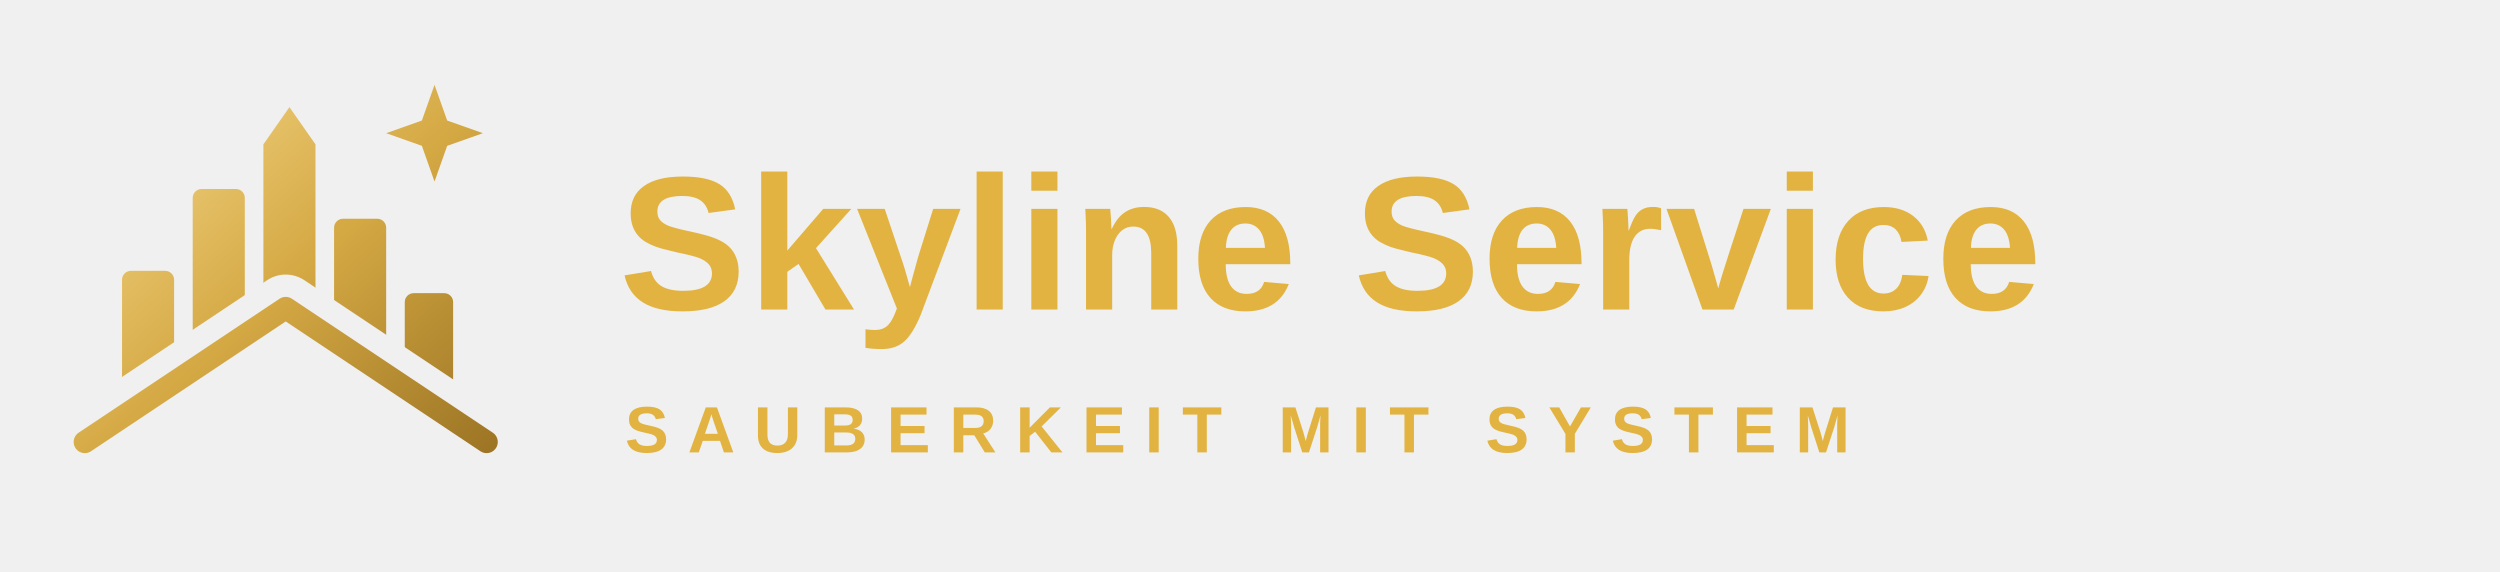
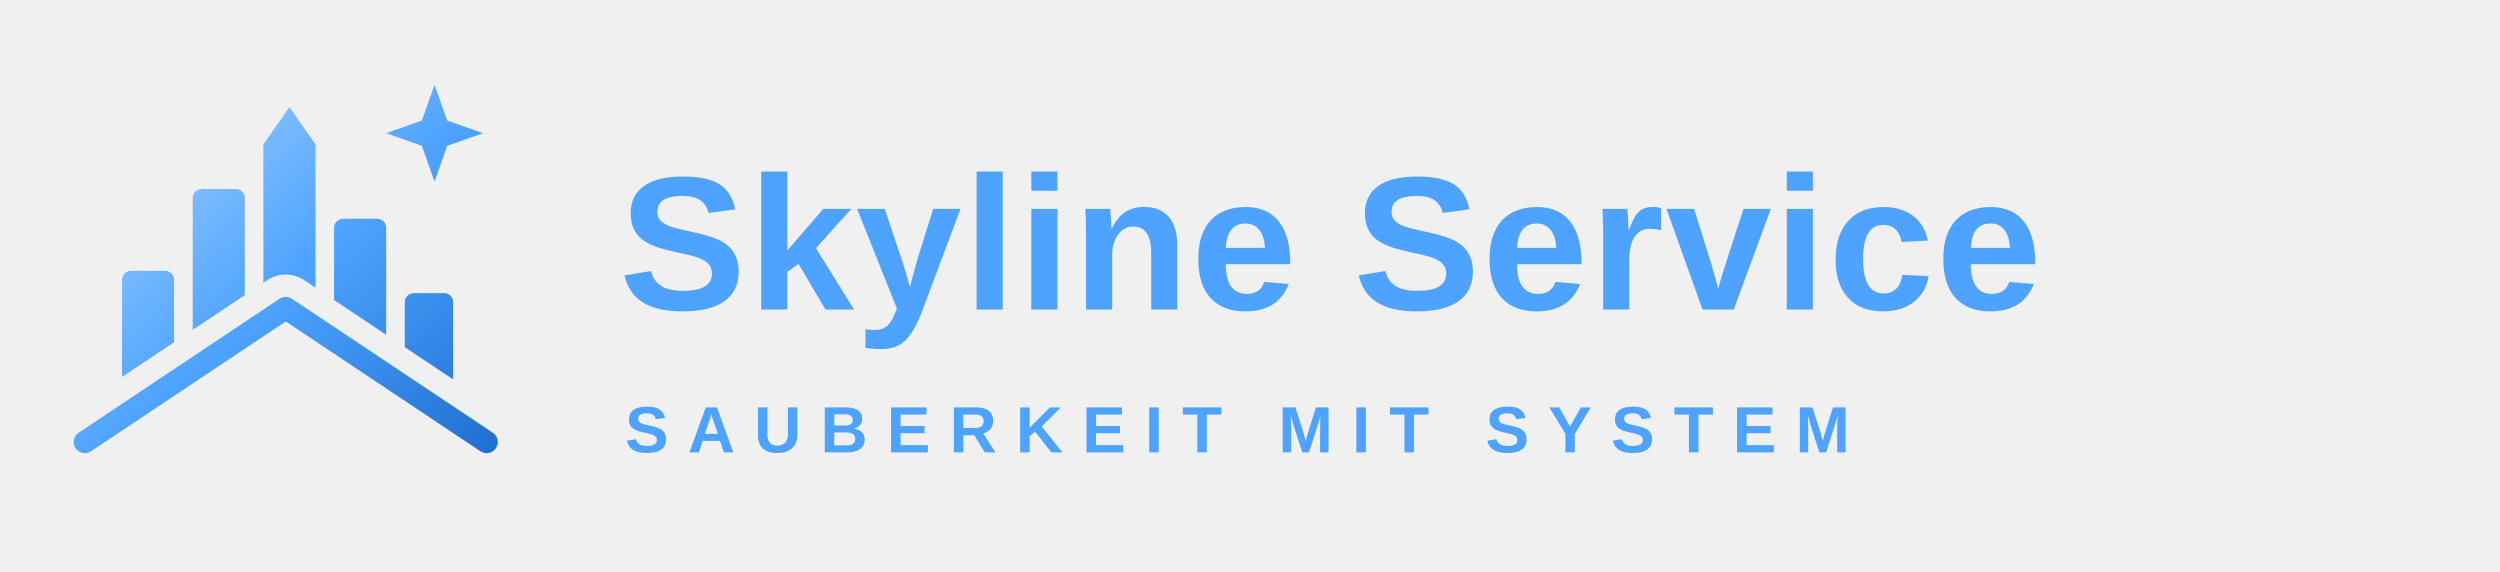
<svg xmlns="http://www.w3.org/2000/svg" viewBox="0 0 420 96" role="img" aria-label="Skyline Service – Sauberkeit mit System">
  <defs>
    <linearGradient id="g" x1="8" y1="6" x2="56" y2="58" gradientUnits="userSpaceOnUse">
-       <stop offset="0" stop-color="#F6D88A" />
-       <stop offset=".5" stop-color="#D4A843" />
-       <stop offset="1" stop-color="#9C7424" />
+       <stop offset="0" stop-color="#A9D3FF" />
+       <stop offset=".5" stop-color="#4DA3FF" />
+       <stop offset="1" stop-color="#1F6FD1" />
    </linearGradient>
    <mask id="m" maskUnits="userSpaceOnUse" x="0" y="0" width="64" height="64">
      <rect width="64" height="64" fill="#fff" />
      <path d="M5 53 32 35l27 18" fill="none" stroke="#000" stroke-width="9" stroke-linejoin="round" stroke-linecap="round" />
      <path d="M5 53 32 35l27 18v11H5z" fill="#000" />
    </mask>
  </defs>
  <g transform="translate(8 8) scale(1.25)">
    <g fill="url(#g)" mask="url(#m)">
      <rect x="10" y="30" width="7" height="26" rx="1.2" />
      <rect x="19.5" y="19" width="7" height="37" rx="1.2" />
      <path d="M29 56V13l3.5-5 3.5 5v43z" />
      <rect x="38.5" y="23" width="7" height="33" rx="1.2" />
      <rect x="48" y="33" width="6.5" height="23" rx="1.2" />
    </g>
    <path d="M5 53 32 35l27 18" fill="none" stroke="url(#g)" stroke-width="3" stroke-linejoin="round" stroke-linecap="round" />
    <path d="M52 5l1.7 4.8 4.8 1.7-4.8 1.7L52 18l-1.7-4.8-4.8-1.7 4.8-1.7z" fill="url(#g)" />
  </g>
-   <text x="104" y="52" font-family="Saira, 'Helvetica Neue', Arial, sans-serif" font-weight="600" font-size="32" letter-spacing="0.3" fill="#E2B340">Skyline Service</text>
-   <text x="105" y="76" font-family="Manrope, 'Helvetica Neue', Arial, sans-serif" font-weight="600" font-size="11" letter-spacing="3.2" fill="#E2B340">SAUBERKEIT MIT SYSTEM</text>
+   <text x="104" y="52" font-family="Saira, 'Helvetica Neue', Arial, sans-serif" font-weight="600" font-size="32" letter-spacing="0.3" fill="#4DA3FF">Skyline Service</text>
+   <text x="105" y="76" font-family="Manrope, 'Helvetica Neue', Arial, sans-serif" font-weight="600" font-size="11" letter-spacing="3.2" fill="#4DA3FF">SAUBERKEIT MIT SYSTEM</text>
</svg>
